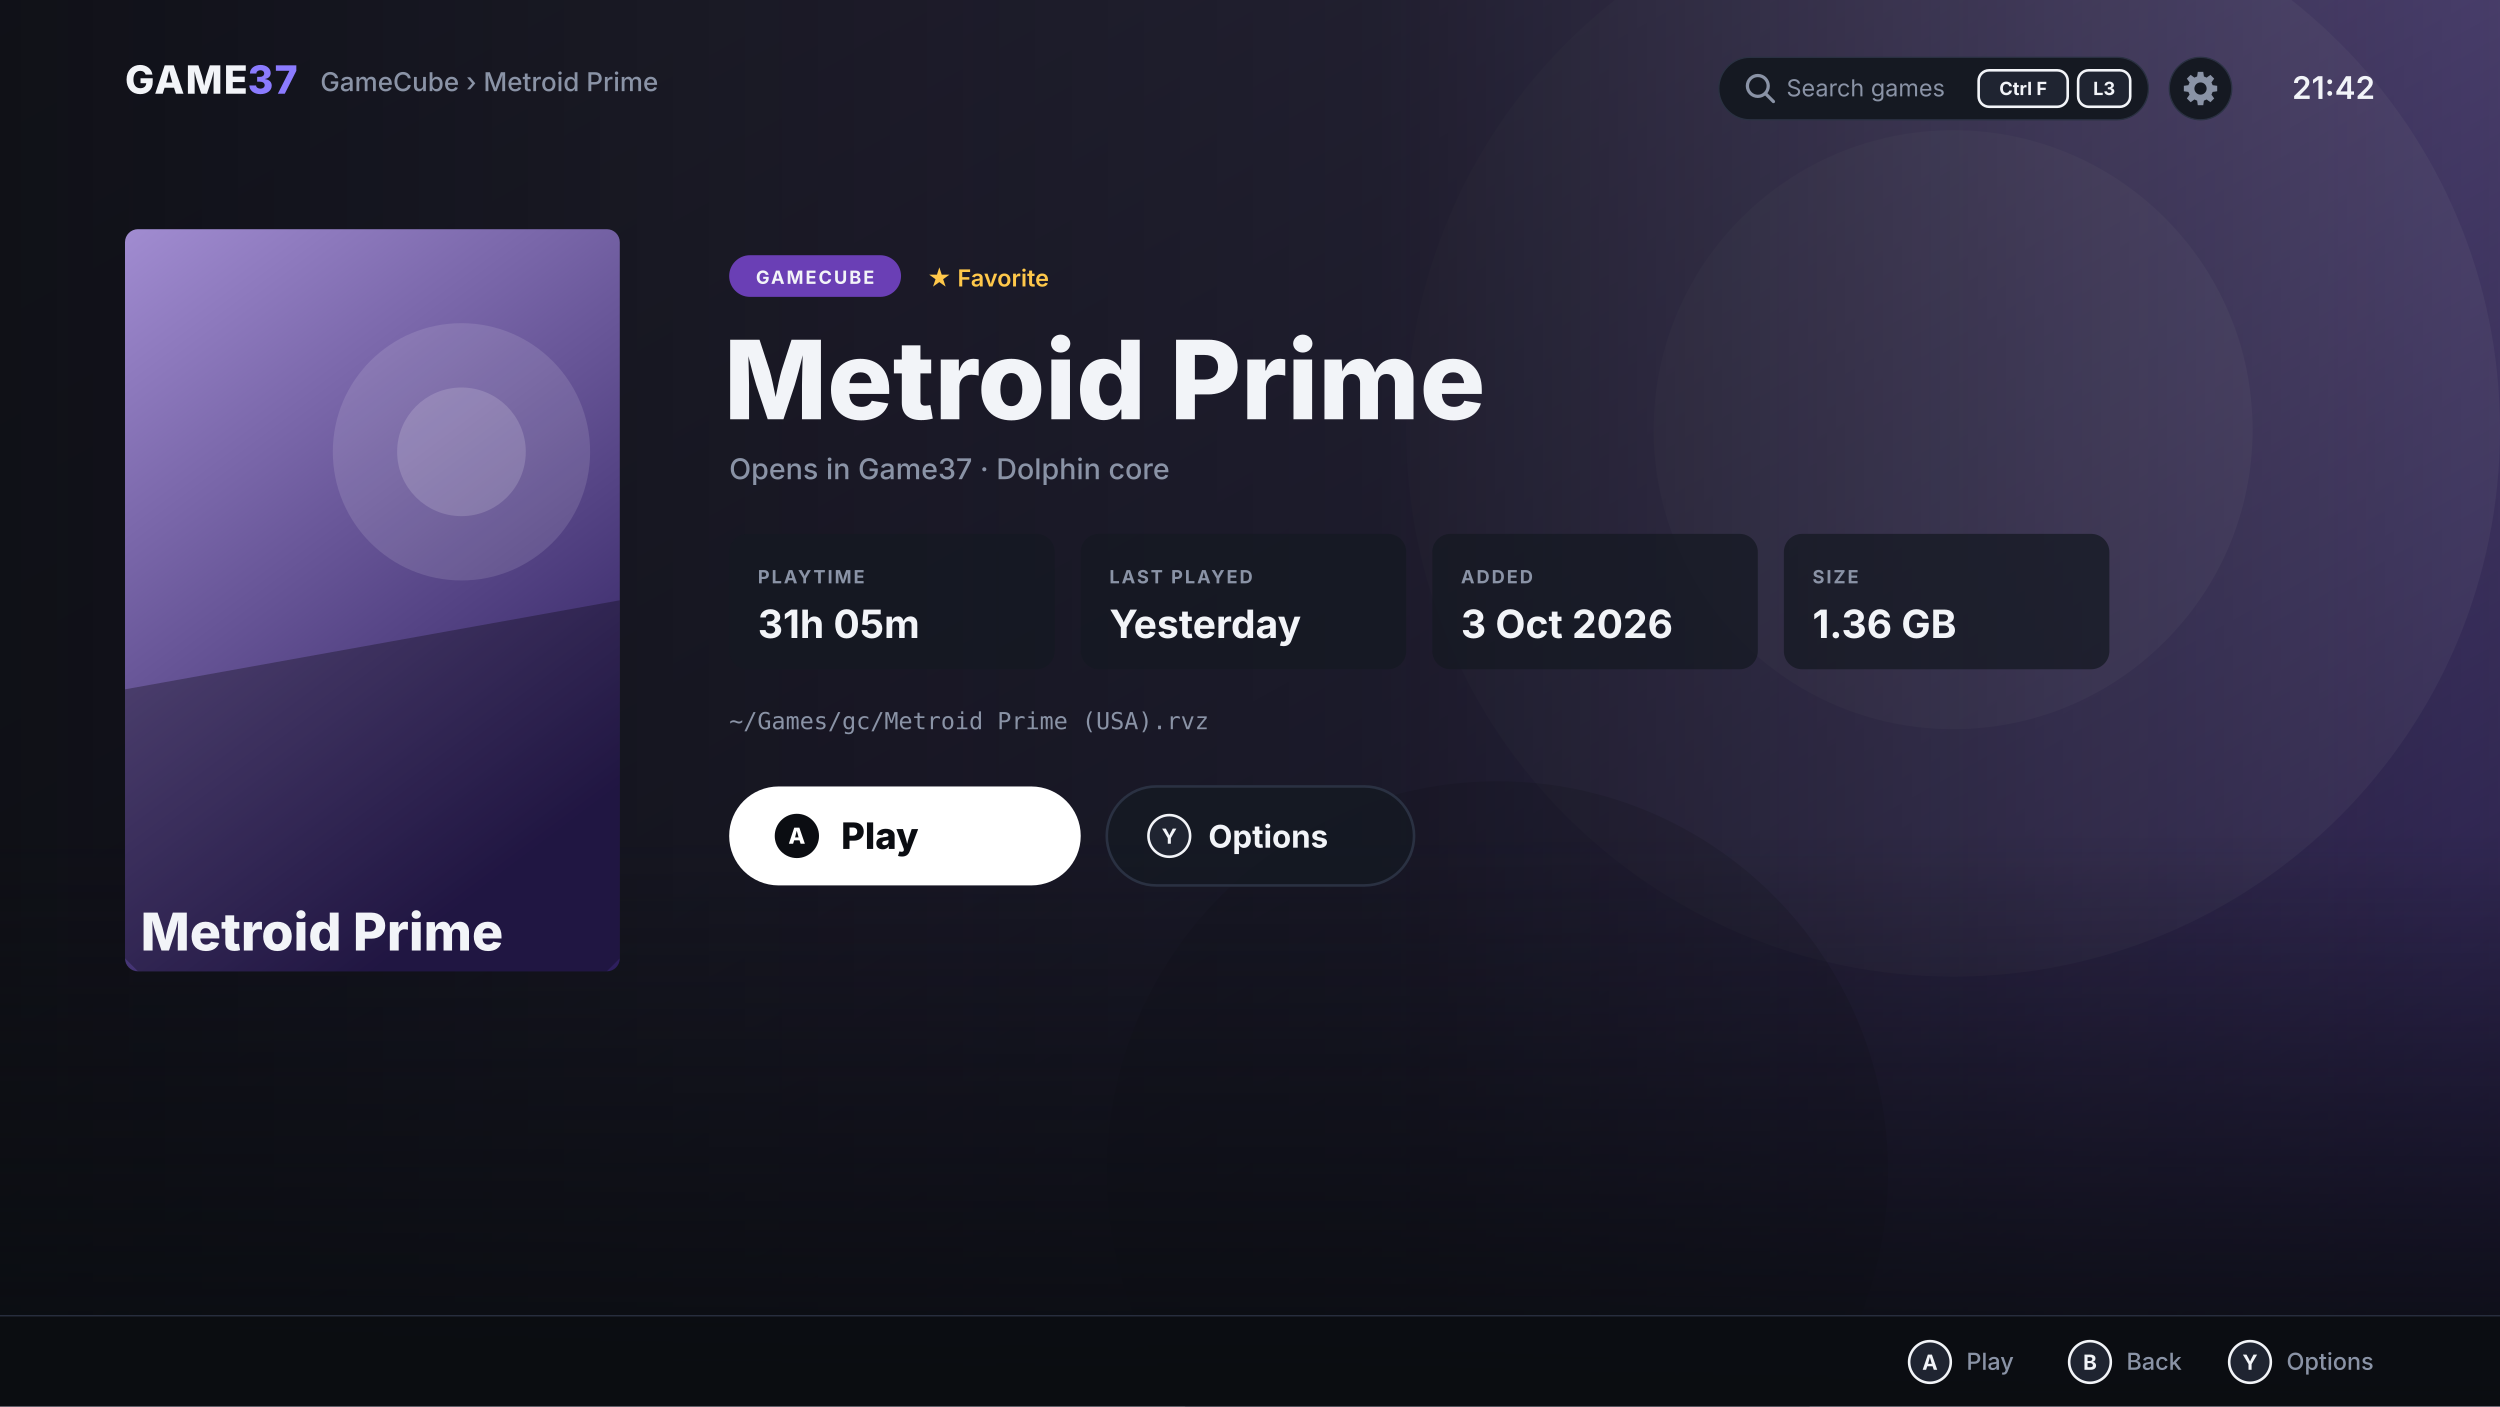
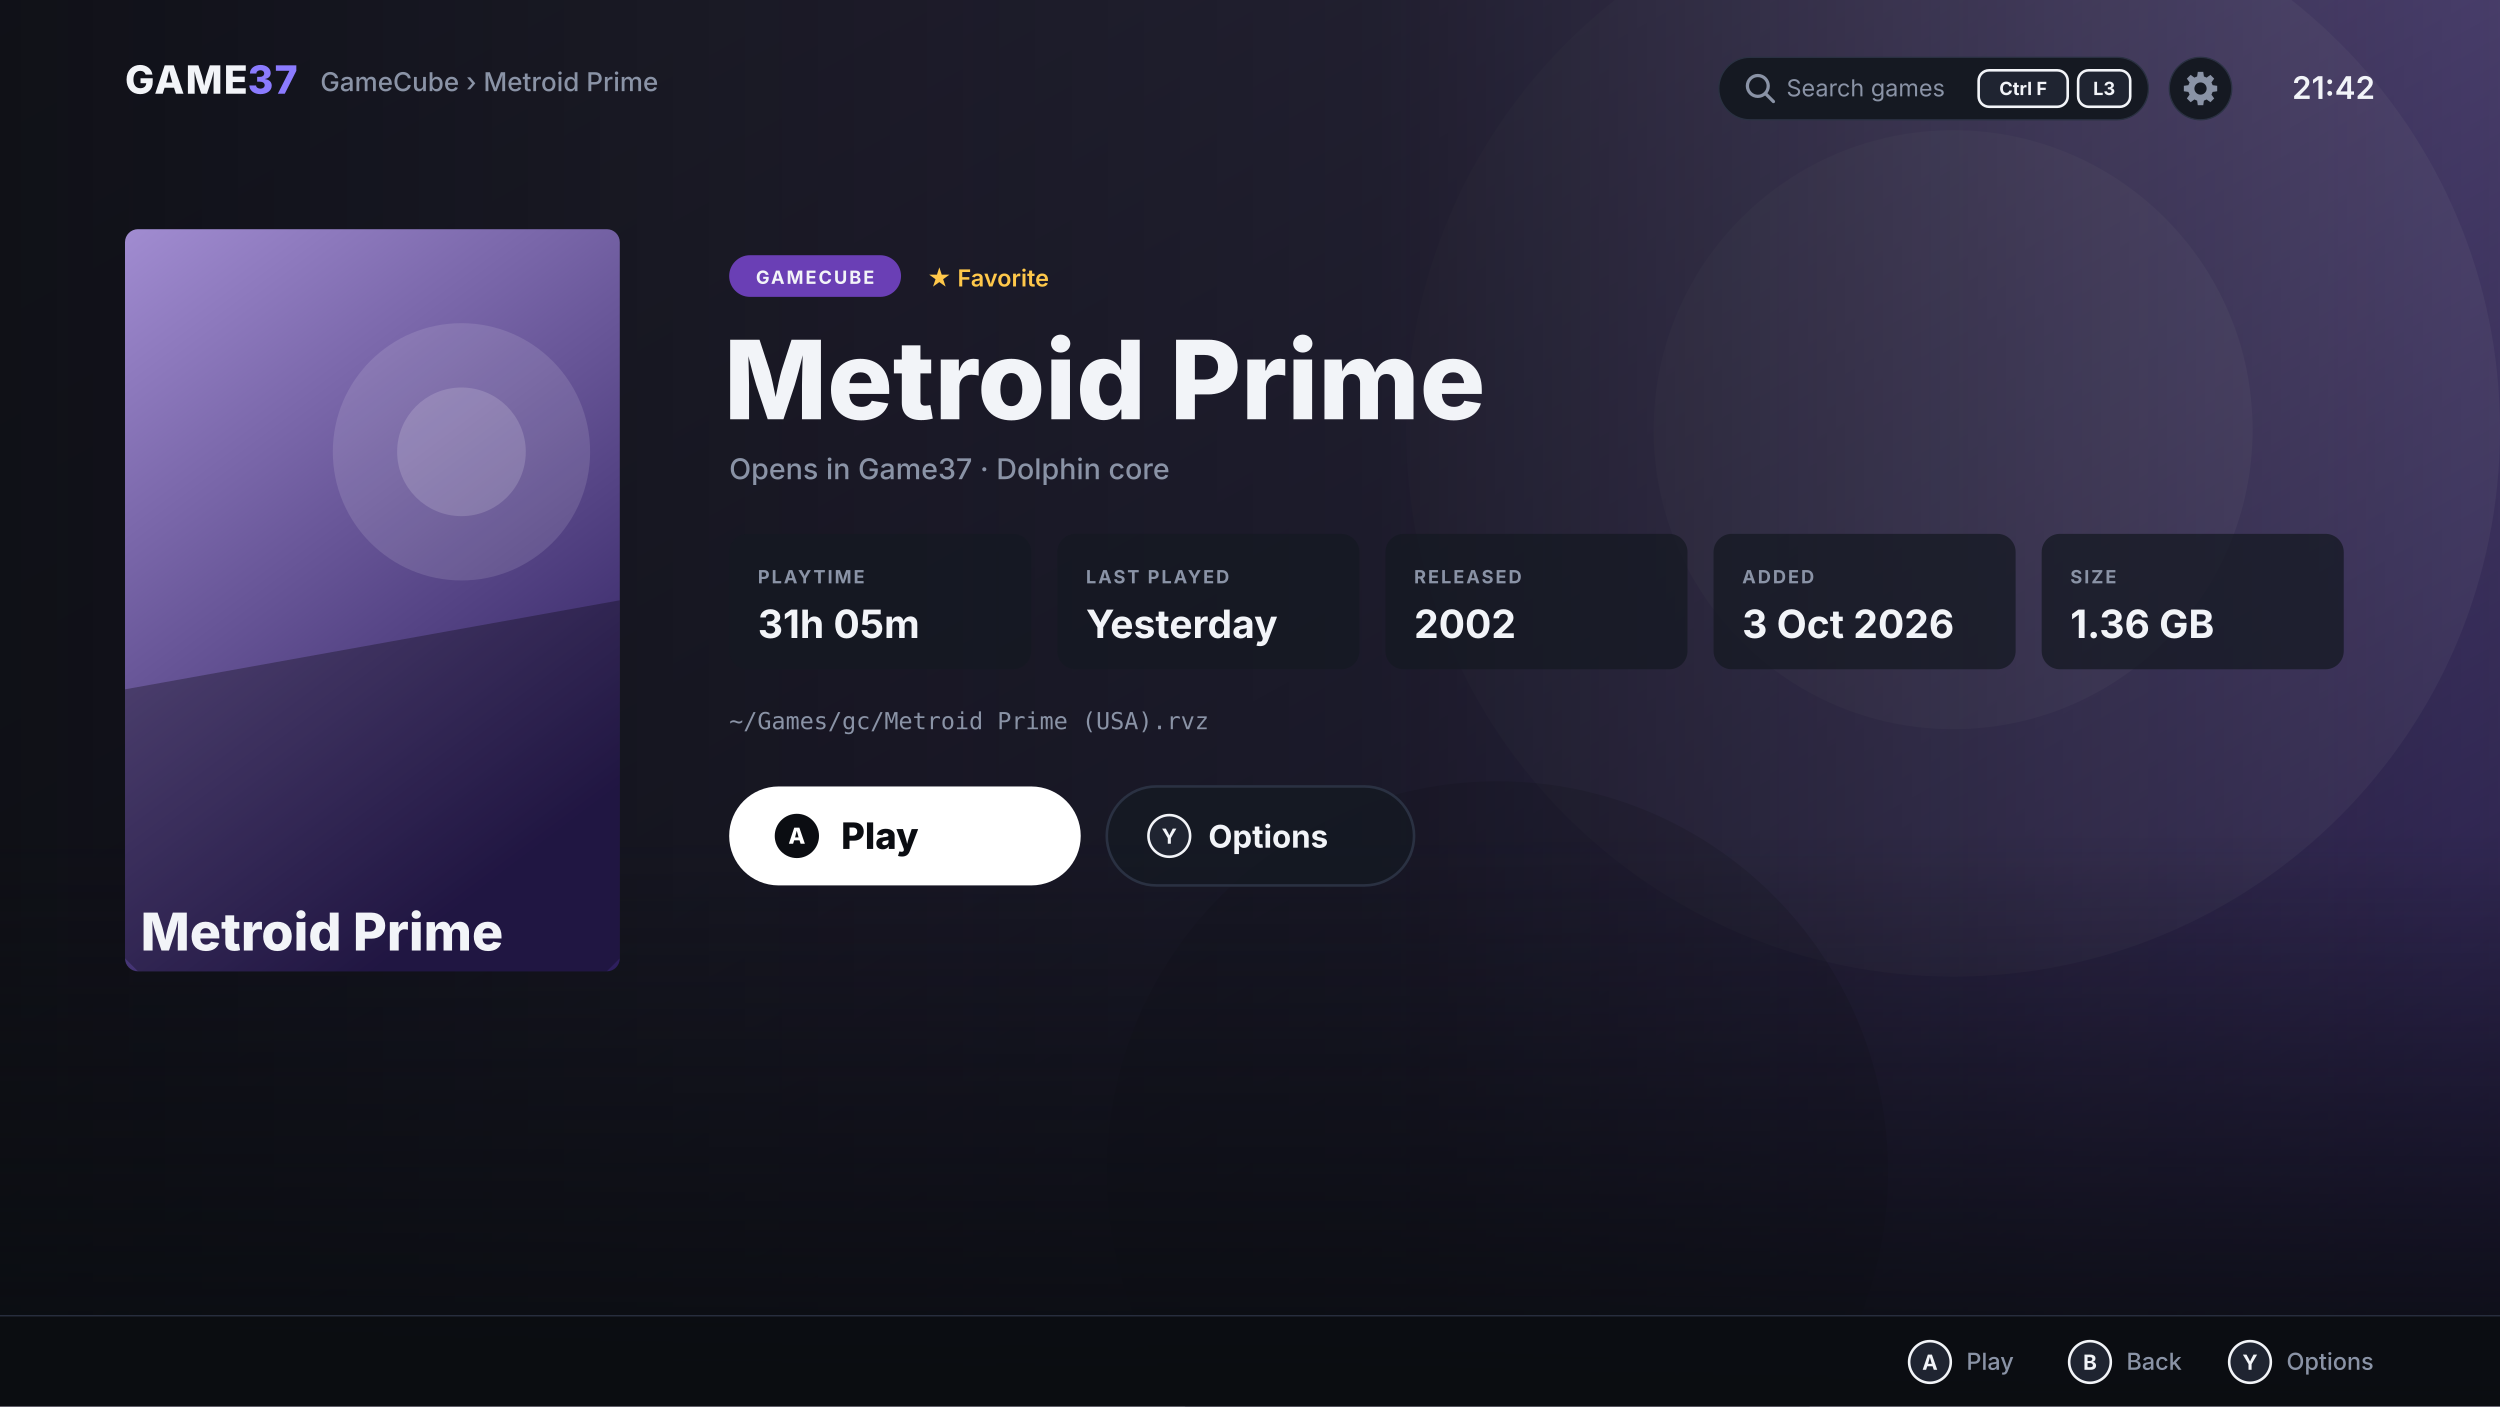
<svg xmlns="http://www.w3.org/2000/svg" width="1920" height="1080" viewBox="0 0 1920 1080">
  <defs>
    <linearGradient id="lg1" x1="0" y1="0" x2="1" y2="1">
      <stop offset="0" stop-color="#A18CD1" stop-opacity="1" />
      <stop offset="1" stop-color="#2E1F5E" stop-opacity="1" />
    </linearGradient>
    <linearGradient id="lg2" x1="0" y1="0" x2="1" y2="0">
      <stop offset="0" stop-color="#0B0D12" stop-opacity="0.97" />
      <stop offset="0.55" stop-color="#0B0D12" stop-opacity="0.82" />
      <stop offset="1" stop-color="#0B0D12" stop-opacity="0.35" />
    </linearGradient>
    <linearGradient id="lg3" x1="0" y1="0" x2="0" y2="1">
      <stop offset="0" stop-color="#0B0D12" stop-opacity="0" />
      <stop offset="1" stop-color="#0B0D12" stop-opacity="1" />
    </linearGradient>
    <linearGradient id="lg4" x1="0" y1="0" x2="0.5" y2="1">
      <stop offset="0" stop-color="#A18CD1" stop-opacity="1" />
      <stop offset="1" stop-color="#2E1F5E" stop-opacity="1" />
    </linearGradient>
  </defs>
  <rect x="0.0" y="0.0" width="1920.0" height="1080.0" rx="0" fill="url(#lg1)" fill-opacity="1" />
  <circle cx="1500.0" cy="330.0" r="420.0" fill="#FFFFFF" fill-opacity="0.08" />
  <circle cx="1500.0" cy="330.0" r="230.0" fill="#FFFFFF" fill-opacity="0.08" />
  <circle cx="1150.0" cy="900.0" r="300.0" fill="#000000" fill-opacity="0.15" />
  <rect x="0.0" y="0.0" width="1920.0" height="1080.0" rx="0" fill="url(#lg2)" fill-opacity="1" />
  <rect x="0.0" y="640.0" width="1920.0" height="440.0" rx="0" fill="url(#lg3)" fill-opacity="1" />
  <text x="96" y="72" font-family="Inter, 'Helvetica Neue', Arial, sans-serif" font-size="30" font-weight="800" fill="#F2F4F8" letter-spacing="1">GAME<tspan fill="#8B7BFF">37</tspan>
  </text>
  <text x="246.0" y="70.0" font-family="Inter, 'Helvetica Neue', Arial, sans-serif" font-size="20" font-weight="500" fill="#8A93A6" fill-opacity="1" text-anchor="start" letter-spacing="0">GameCube   ›   Metroid Prime</text>
  <text x="1824.0" y="76.0" font-family="Inter, 'Helvetica Neue', Arial, sans-serif" font-size="24" font-weight="600" fill="#F2F4F8" fill-opacity="1" text-anchor="end" letter-spacing="0">21:42</text>
  <rect x="1320.0" y="44.0" width="330.0" height="48.0" rx="24" fill="#151922" fill-opacity="1" stroke="#2A3142" stroke-width="1" />
  <circle cx="1350.0" cy="66.0" r="8.0" fill="none" fill-opacity="1" stroke="#8A93A6" stroke-width="2.5" />
  <line x1="1356" y1="72" x2="1362" y2="78" stroke="#8A93A6" stroke-width="2.5" stroke-linecap="round" />
  <text x="1372.0" y="74.0" font-family="Inter, 'Helvetica Neue', Arial, sans-serif" font-size="18" font-weight="400" fill="#8A93A6" fill-opacity="1" text-anchor="start" letter-spacing="0">Search games</text>
  <rect x="1596.0" y="54.0" width="40.0" height="28.0" rx="8" fill="#1F2431" fill-opacity="1" stroke="#F2F4F8" stroke-width="2" />
  <text x="1616.0" y="73.0" font-family="Inter, 'Helvetica Neue', Arial, sans-serif" font-size="14" font-weight="700" fill="#F2F4F8" fill-opacity="1" text-anchor="middle" letter-spacing="0">L3</text>
  <rect x="1519.6" y="54.0" width="68.4" height="28.0" rx="8" fill="#1F2431" fill-opacity="1" stroke="#F2F4F8" stroke-width="2" />
  <text x="1553.8" y="73.0" font-family="Inter, 'Helvetica Neue', Arial, sans-serif" font-size="14" font-weight="700" fill="#F2F4F8" fill-opacity="1" text-anchor="middle" letter-spacing="0">Ctrl F</text>
  <circle cx="1690.0" cy="68.0" r="24.0" fill="#151922" fill-opacity="1" stroke="#2A3142" stroke-width="1" />
  <polygon points="1699.3,65.4 1702.8,65.9 1702.8,70.1 1699.3,70.6 1698.4,72.7 1700.5,75.6 1697.6,78.5 1694.7,76.4 1692.6,77.3 1692.1,80.8 1687.9,80.8 1687.4,77.3 1685.3,76.4 1682.4,78.5 1679.5,75.6 1681.6,72.7 1680.7,70.6 1677.2,70.1 1677.2,65.9 1680.7,65.4 1681.6,63.3 1679.5,60.4 1682.4,57.5 1685.3,59.6 1687.4,58.7 1687.9,55.2 1692.1,55.2 1692.6,58.7 1694.7,59.6 1697.6,57.5 1700.5,60.4 1698.4,63.3" fill="#8A93A6" />
  <circle cx="1690.0" cy="68.0" r="4.7" fill="#151922" fill-opacity="1" />
  <rect x="96.0" y="176.0" width="380.0" height="570.0" rx="10" fill="url(#lg4)" fill-opacity="1" />
  <circle cx="354.4" cy="347.0" r="98.8" fill="#FFFFFF" fill-opacity="0.12" />
  <circle cx="354.4" cy="347.0" r="49.4" fill="#FFFFFF" fill-opacity="0.16" />
  <polygon points="96,529.4 476,461.0 476,736.0 466,746.0 106,746.0 96,736.0" fill="#000000" fill-opacity=".3" />
  <text x="108.0" y="730.0" font-family="Inter, 'Helvetica Neue', Arial, sans-serif" font-size="40" font-weight="800" fill="#F2F4F8" fill-opacity="1" text-anchor="start" letter-spacing="0">Metroid Prime</text>
  <rect x="560.0" y="196.0" width="132.0" height="32.0" rx="16" fill="#6A3FB5" fill-opacity="1" />
  <text x="626.0" y="218.0" font-family="Inter, 'Helvetica Neue', Arial, sans-serif" font-size="14" font-weight="700" fill="#F2F4F8" fill-opacity="1" text-anchor="middle" letter-spacing="1.5">GAMECUBE</text>
  <text x="712.0" y="220.0" font-family="Inter, 'Helvetica Neue', Arial, sans-serif" font-size="18" font-weight="600" fill="#FFC84A" fill-opacity="1" text-anchor="start" letter-spacing="0">★  Favorite</text>
  <text x="556.0" y="322.0" font-family="Inter, 'Helvetica Neue', Arial, sans-serif" font-size="84" font-weight="800" fill="#F2F4F8" fill-opacity="1" text-anchor="start" letter-spacing="0">Metroid Prime</text>
  <text x="560.0" y="368.0" font-family="Inter, 'Helvetica Neue', Arial, sans-serif" font-size="22" font-weight="500" fill="#8A93A6" fill-opacity="1" text-anchor="start" letter-spacing="0">Opens in Game37 · Dolphin core</text>
-   <rect x="560.0" y="410.0" width="250.0" height="104.0" rx="14" fill="#151922" fill-opacity="0.75" />
+   <rect x="560.0" y="410.0" width="232.0" height="104.0" rx="14" fill="#151922" fill-opacity="0.75" />
  <text x="582.0" y="448.0" font-family="Inter, 'Helvetica Neue', Arial, sans-serif" font-size="14" font-weight="700" fill="#8A93A6" fill-opacity="1" text-anchor="start" letter-spacing="1.5">PLAYTIME</text>
  <text x="582.0" y="490.0" font-family="Inter, 'Helvetica Neue', Arial, sans-serif" font-size="30" font-weight="700" fill="#F2F4F8" fill-opacity="1" text-anchor="start" letter-spacing="0">31h 05m</text>
-   <rect x="830.0" y="410.0" width="250.0" height="104.0" rx="14" fill="#151922" fill-opacity="0.75" />
-   <text x="852.0" y="448.0" font-family="Inter, 'Helvetica Neue', Arial, sans-serif" font-size="14" font-weight="700" fill="#8A93A6" fill-opacity="1" text-anchor="start" letter-spacing="1.5">LAST PLAYED</text>
-   <text x="852.0" y="490.0" font-family="Inter, 'Helvetica Neue', Arial, sans-serif" font-size="30" font-weight="700" fill="#F2F4F8" fill-opacity="1" text-anchor="start" letter-spacing="0">Yesterday</text>
-   <rect x="1100.0" y="410.0" width="250.0" height="104.0" rx="14" fill="#151922" fill-opacity="0.75" />
-   <text x="1122.0" y="448.0" font-family="Inter, 'Helvetica Neue', Arial, sans-serif" font-size="14" font-weight="700" fill="#8A93A6" fill-opacity="1" text-anchor="start" letter-spacing="1.5">ADDED</text>
-   <text x="1122.0" y="490.0" font-family="Inter, 'Helvetica Neue', Arial, sans-serif" font-size="30" font-weight="700" fill="#F2F4F8" fill-opacity="1" text-anchor="start" letter-spacing="0">3 Oct 2026</text>
-   <rect x="1370.0" y="410.0" width="250.0" height="104.0" rx="14" fill="#151922" fill-opacity="0.75" />
-   <text x="1392.0" y="448.0" font-family="Inter, 'Helvetica Neue', Arial, sans-serif" font-size="14" font-weight="700" fill="#8A93A6" fill-opacity="1" text-anchor="start" letter-spacing="1.5">SIZE</text>
-   <text x="1392.0" y="490.0" font-family="Inter, 'Helvetica Neue', Arial, sans-serif" font-size="30" font-weight="700" fill="#F2F4F8" fill-opacity="1" text-anchor="start" letter-spacing="0">1.36 GB</text>
+   <rect x="812.0" y="410.0" width="232.0" height="104.0" rx="14" fill="#151922" fill-opacity="0.75" />
+   <text x="834.0" y="448.0" font-family="Inter, 'Helvetica Neue', Arial, sans-serif" font-size="14" font-weight="700" fill="#8A93A6" fill-opacity="1" text-anchor="start" letter-spacing="1.5">LAST PLAYED</text>
+   <text x="834.0" y="490.0" font-family="Inter, 'Helvetica Neue', Arial, sans-serif" font-size="30" font-weight="700" fill="#F2F4F8" fill-opacity="1" text-anchor="start" letter-spacing="0">Yesterday</text>
+   <rect x="1064.0" y="410.0" width="232.0" height="104.0" rx="14" fill="#151922" fill-opacity="0.75" />
+   <text x="1086.0" y="448.0" font-family="Inter, 'Helvetica Neue', Arial, sans-serif" font-size="14" font-weight="700" fill="#8A93A6" fill-opacity="1" text-anchor="start" letter-spacing="1.5">RELEASED</text>
+   <text x="1086.0" y="490.0" font-family="Inter, 'Helvetica Neue', Arial, sans-serif" font-size="30" font-weight="700" fill="#F2F4F8" fill-opacity="1" text-anchor="start" letter-spacing="0">2002</text>
+   <rect x="1316.0" y="410.0" width="232.0" height="104.0" rx="14" fill="#151922" fill-opacity="0.75" />
+   <text x="1338.0" y="448.0" font-family="Inter, 'Helvetica Neue', Arial, sans-serif" font-size="14" font-weight="700" fill="#8A93A6" fill-opacity="1" text-anchor="start" letter-spacing="1.5">ADDED</text>
+   <text x="1338.0" y="490.0" font-family="Inter, 'Helvetica Neue', Arial, sans-serif" font-size="30" font-weight="700" fill="#F2F4F8" fill-opacity="1" text-anchor="start" letter-spacing="0">3 Oct 2026</text>
+   <rect x="1568.0" y="410.0" width="232.0" height="104.0" rx="14" fill="#151922" fill-opacity="0.75" />
+   <text x="1590.0" y="448.0" font-family="Inter, 'Helvetica Neue', Arial, sans-serif" font-size="14" font-weight="700" fill="#8A93A6" fill-opacity="1" text-anchor="start" letter-spacing="1.5">SIZE</text>
+   <text x="1590.0" y="490.0" font-family="Inter, 'Helvetica Neue', Arial, sans-serif" font-size="30" font-weight="700" fill="#F2F4F8" fill-opacity="1" text-anchor="start" letter-spacing="0">1.36 GB</text>
  <text x="560.0" y="560.0" font-family="'JetBrains Mono', 'DejaVu Sans Mono', monospace" font-size="18" font-weight="400" fill="#8A93A6" fill-opacity="1" text-anchor="start" letter-spacing="0">~/Games/gc/Metroid Prime (USA).rvz</text>
  <rect x="560.0" y="604.0" width="270.0" height="76.0" rx="38" fill="#FFFFFF" fill-opacity="1" />
  <circle cx="612.0" cy="642.0" r="17.0" fill="#0B0D12" fill-opacity="1" />
  <text x="612.0" y="648.0" font-family="Inter, 'Helvetica Neue', Arial, sans-serif" font-size="17" font-weight="800" fill="#FFFFFF" fill-opacity="1" text-anchor="middle" letter-spacing="0">A</text>
  <text x="646.0" y="652.0" font-family="Inter, 'Helvetica Neue', Arial, sans-serif" font-size="28" font-weight="800" fill="#0B0D12" fill-opacity="1" text-anchor="start" letter-spacing="0">Play</text>
  <rect x="850.0" y="604.0" width="236.0" height="76.0" rx="38" fill="#151922" fill-opacity="0.85" stroke="#2A3142" stroke-width="2" />
  <circle cx="898.0" cy="642.0" r="16.0" fill="#1F2431" fill-opacity="1" stroke="#F2F4F8" stroke-width="2" />
  <text x="898.0" y="648.0" font-family="Inter, 'Helvetica Neue', Arial, sans-serif" font-size="16" font-weight="700" fill="#F2F4F8" fill-opacity="1" text-anchor="middle" letter-spacing="0">Y</text>
  <text x="928.0" y="651.0" font-family="Inter, 'Helvetica Neue', Arial, sans-serif" font-size="24" font-weight="700" fill="#F2F4F8" fill-opacity="1" text-anchor="start" letter-spacing="0">Options</text>
  <rect x="0.0" y="1010.0" width="1920.0" height="70.0" rx="0" fill="#0B0D12" fill-opacity="0.92" />
  <rect x="0.0" y="1010.0" width="1920.0" height="1.0" rx="0" fill="#2A3142" fill-opacity="1" />
  <text x="1756.0" y="1052.0" font-family="Inter, 'Helvetica Neue', Arial, sans-serif" font-size="18" font-weight="500" fill="#8A93A6" fill-opacity="1" text-anchor="start" letter-spacing="0">Options</text>
  <circle cx="1728.0" cy="1046.0" r="16.0" fill="#1F2431" fill-opacity="1" stroke="#F2F4F8" stroke-width="2" />
  <text x="1728.0" y="1052.0" font-family="Inter, 'Helvetica Neue', Arial, sans-serif" font-size="16" font-weight="700" fill="#F2F4F8" fill-opacity="1" text-anchor="middle" letter-spacing="0">Y</text>
  <text x="1633.1" y="1052.0" font-family="Inter, 'Helvetica Neue', Arial, sans-serif" font-size="18" font-weight="500" fill="#8A93A6" fill-opacity="1" text-anchor="start" letter-spacing="0">Back</text>
  <circle cx="1605.1" cy="1046.0" r="16.0" fill="#1F2431" fill-opacity="1" stroke="#F2F4F8" stroke-width="2" />
  <text x="1605.1" y="1052.0" font-family="Inter, 'Helvetica Neue', Arial, sans-serif" font-size="16" font-weight="700" fill="#F2F4F8" fill-opacity="1" text-anchor="middle" letter-spacing="0">B</text>
  <text x="1510.2" y="1052.0" font-family="Inter, 'Helvetica Neue', Arial, sans-serif" font-size="18" font-weight="500" fill="#8A93A6" fill-opacity="1" text-anchor="start" letter-spacing="0">Play</text>
  <circle cx="1482.2" cy="1046.0" r="16.0" fill="#1F2431" fill-opacity="1" stroke="#F2F4F8" stroke-width="2" />
  <text x="1482.2" y="1052.0" font-family="Inter, 'Helvetica Neue', Arial, sans-serif" font-size="16" font-weight="700" fill="#F2F4F8" fill-opacity="1" text-anchor="middle" letter-spacing="0">A</text>
</svg>
